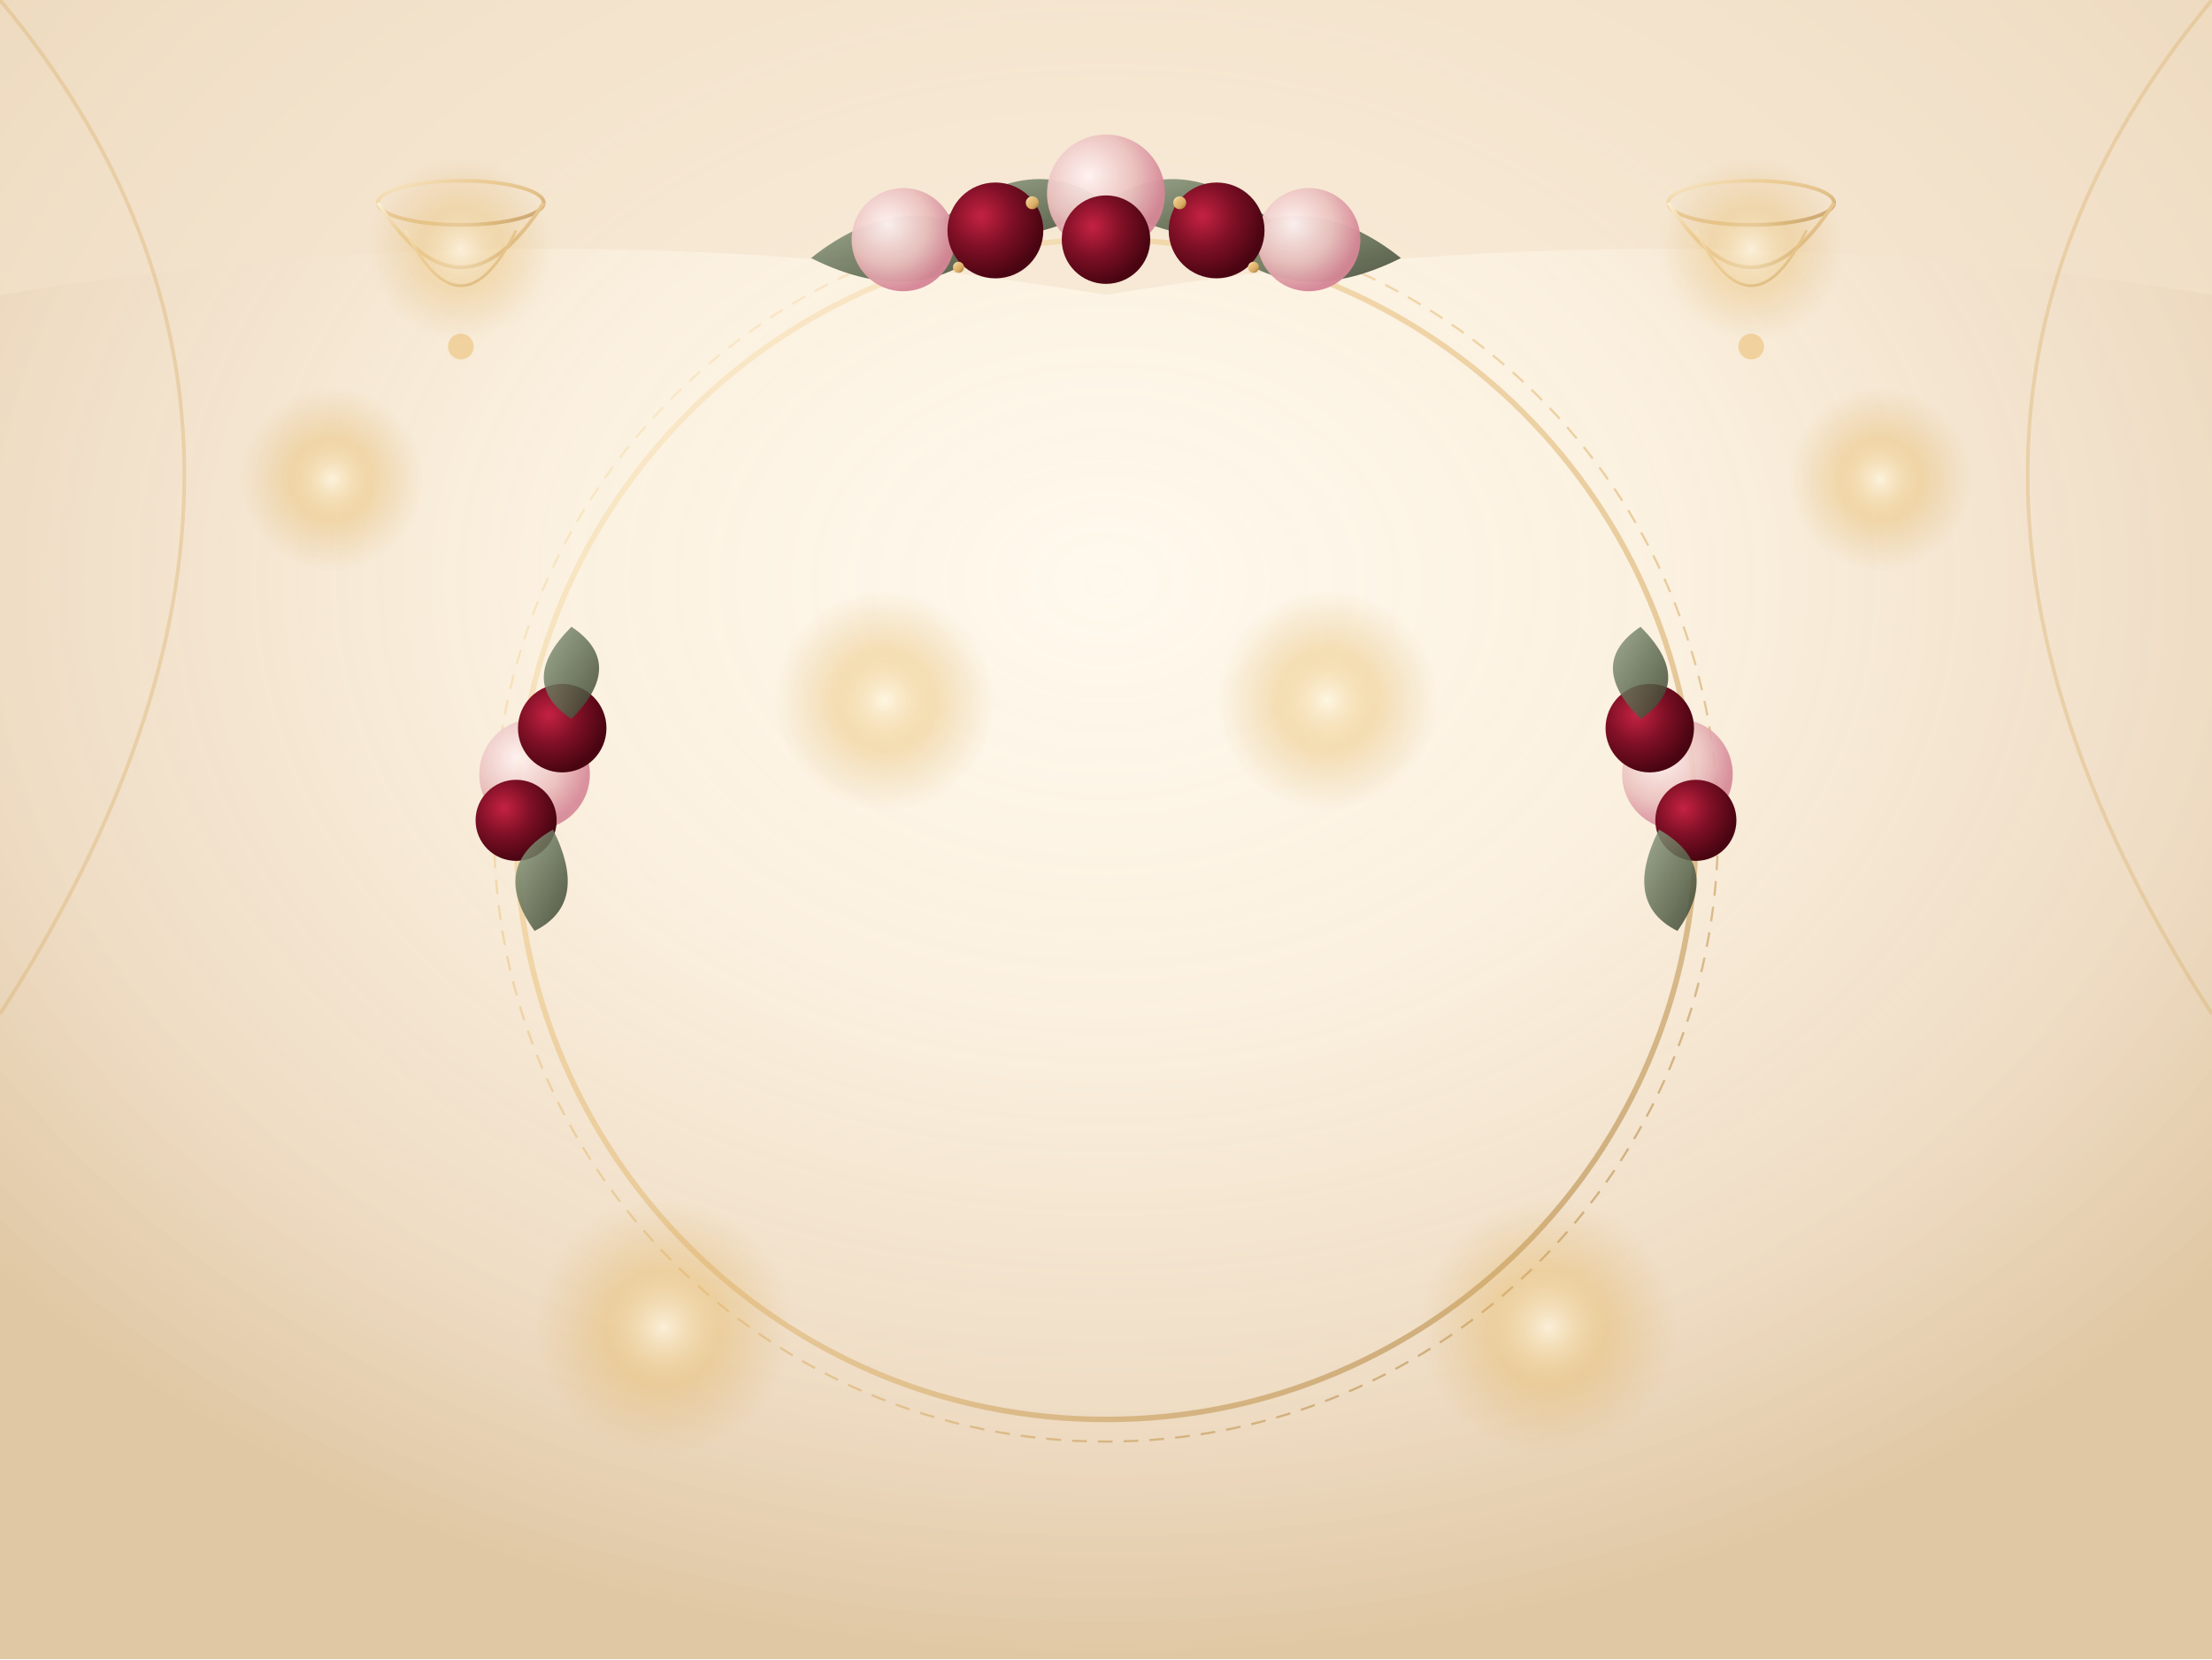
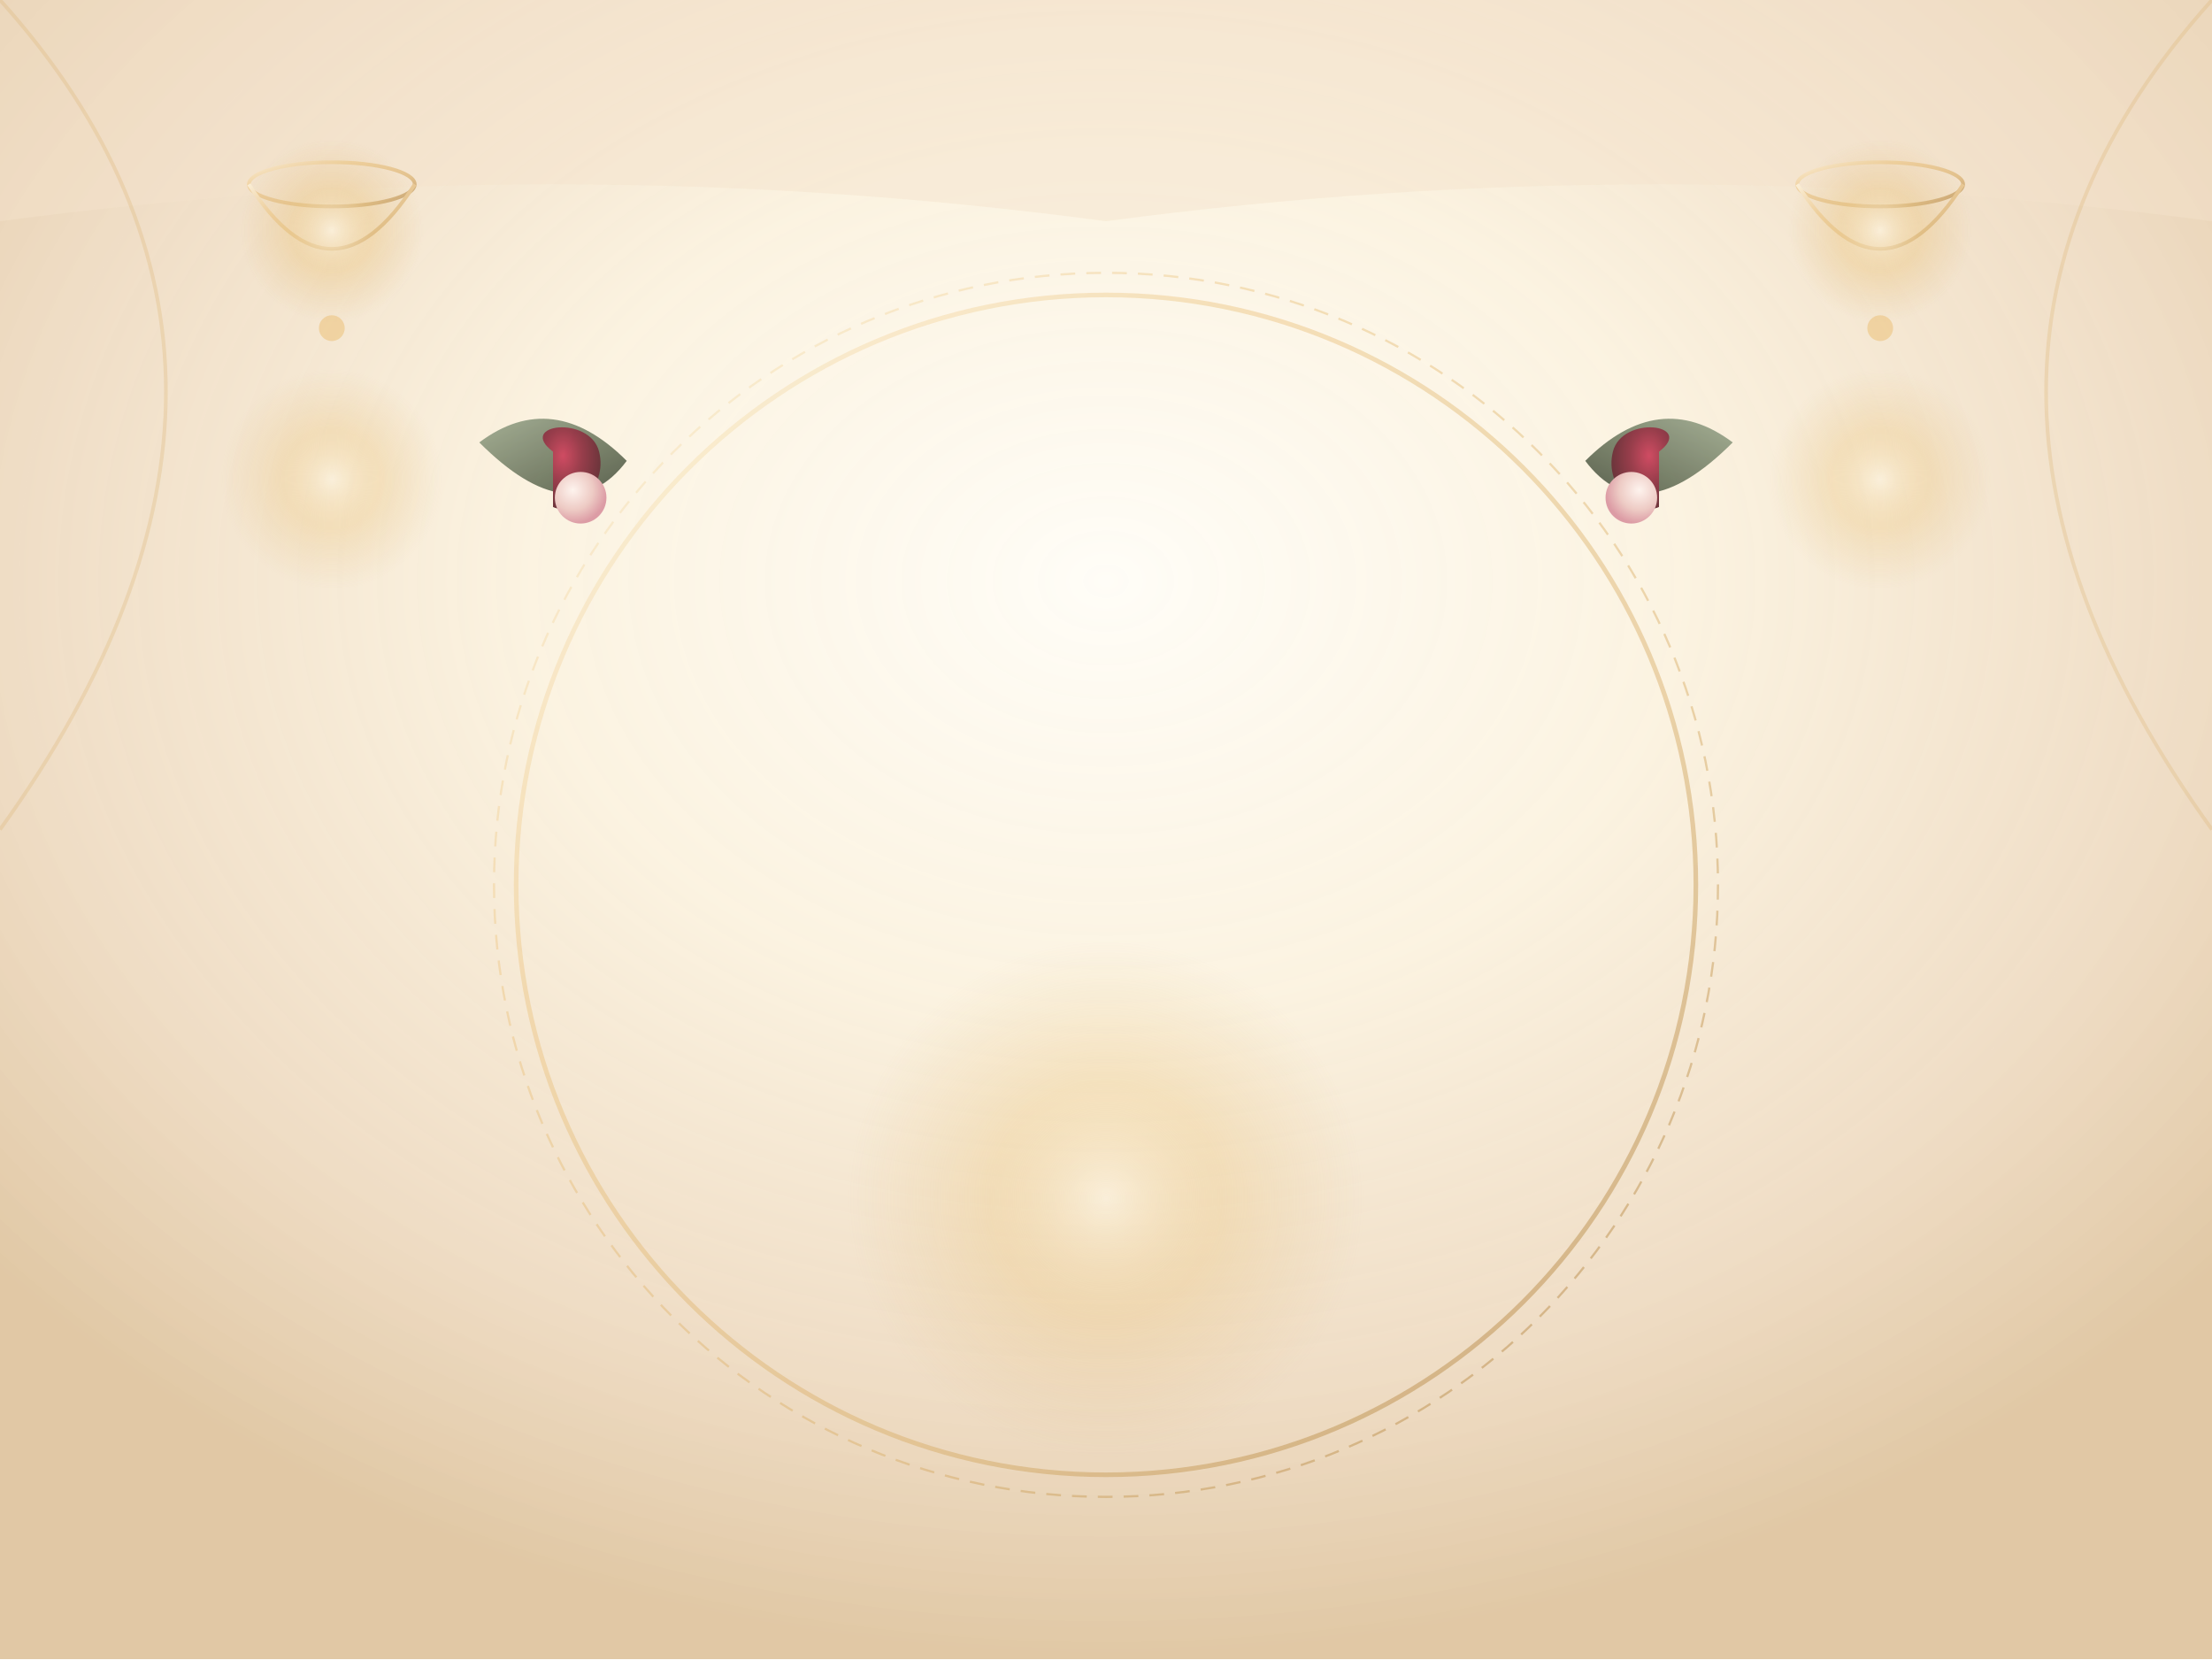
<svg xmlns="http://www.w3.org/2000/svg" viewBox="0 0 1200 900" width="100%" height="100%" preserveAspectRatio="xMidYMid slice">
  <defs>
    <radialGradient id="stageSpotlight" cx="50%" cy="35%" r="65%">
-       <stop offset="0%" stop-color="#FFF9ED" stop-opacity="1" />
-       <stop offset="40%" stop-color="#FBF0DE" stop-opacity="0.95" />
+       <stop offset="0%" stop-color="#FFFDF7" stop-opacity="1" />
+       <stop offset="40%" stop-color="#FBF2DF" stop-opacity="0.95" />
      <stop offset="75%" stop-color="#EEDAC0" stop-opacity="0.9" />
      <stop offset="100%" stop-color="#DFC5A0" stop-opacity="0.95" />
    </radialGradient>
    <radialGradient id="engRoseBurgundy" cx="35%" cy="35%" r="65%">
      <stop offset="0%" stop-color="#C52243" />
      <stop offset="50%" stop-color="#801026" />
      <stop offset="100%" stop-color="#4A0512" />
    </radialGradient>
    <radialGradient id="engPetalBlush" cx="35%" cy="35%" r="65%">
      <stop offset="0%" stop-color="#FFF3F1" />
      <stop offset="60%" stop-color="#EAC0BD" />
      <stop offset="100%" stop-color="#D58696" />
    </radialGradient>
    <linearGradient id="engGoldArch" x1="0%" y1="0%" x2="100%" y2="100%">
      <stop offset="0%" stop-color="#FFF5DB" />
      <stop offset="30%" stop-color="#ECC480" />
      <stop offset="65%" stop-color="#D7AB63" />
      <stop offset="100%" stop-color="#9C6B25" />
    </linearGradient>
    <linearGradient id="engLeafSage" x1="0%" y1="0%" x2="100%" y2="100%">
      <stop offset="0%" stop-color="#8E9E82" />
      <stop offset="60%" stop-color="#59654C" />
      <stop offset="100%" stop-color="#343D2C" />
    </linearGradient>
    <radialGradient id="engChandelierGlow" cx="50%" cy="50%" r="50%">
      <stop offset="0%" stop-color="#FFF6E0" stop-opacity="0.9" />
      <stop offset="45%" stop-color="#E5B458" stop-opacity="0.45" />
      <stop offset="100%" stop-color="#D7AB63" stop-opacity="0" />
    </radialGradient>
  </defs>
  <rect width="1200" height="900" fill="url(#stageSpotlight)" />
-   <path d="M 0 0 L 1200 0 L 1200 160 Q 900 110, 600 160 Q 300 110, 0 160 Z" fill="#F4E3CB" opacity="0.6" />
-   <path d="M 0 0 Q 200 240, 0 550" fill="none" stroke="#D7AB63" stroke-width="2" opacity="0.35" />
-   <path d="M 1200 0 Q 1000 240, 1200 550" fill="none" stroke="#D7AB63" stroke-width="2" opacity="0.35" />
-   <g transform="translate(250, 40)" opacity="0.65">
+   <path d="M 0 0 L 1200 0 L 1200 120 Q 900 80, 600 120 Q 300 80, 0 120 Z" fill="#F4E3CB" opacity="0.45" />
+   <path d="M 0 0 Q 180 200, 0 450" fill="none" stroke="#D7AB63" stroke-width="2" opacity="0.25" />
+   <path d="M 1200 0 Q 1020 200, 1200 450" fill="none" stroke="#D7AB63" stroke-width="2" opacity="0.25" />
+   <g transform="translate(180, 30)" opacity="0.6">
    <line x1="0" y1="0" x2="0" y2="70" stroke="url(#engGoldArch)" stroke-width="2.5" />
    <ellipse cx="0" cy="70" rx="45" ry="12" fill="none" stroke="url(#engGoldArch)" stroke-width="2" />
    <path d="M -45 70 Q 0 140, 45 70" fill="none" stroke="url(#engGoldArch)" stroke-width="2" />
-     <path d="M -30 85 Q 0 145, 30 85" fill="none" stroke="url(#engGoldArch)" stroke-width="1.5" />
    <circle cx="0" cy="148" r="7" fill="#ECC480" />
    <circle cx="0" cy="95" r="50" fill="url(#engChandelierGlow)" />
  </g>
-   <g transform="translate(950, 40)" opacity="0.65">
+   <g transform="translate(1020, 30)" opacity="0.6">
    <line x1="0" y1="0" x2="0" y2="70" stroke="url(#engGoldArch)" stroke-width="2.5" />
    <ellipse cx="0" cy="70" rx="45" ry="12" fill="none" stroke="url(#engGoldArch)" stroke-width="2" />
    <path d="M -45 70 Q 0 140, 45 70" fill="none" stroke="url(#engGoldArch)" stroke-width="2" />
-     <path d="M -30 85 Q 0 145, 30 85" fill="none" stroke="url(#engGoldArch)" stroke-width="1.5" />
    <circle cx="0" cy="148" r="7" fill="#ECC480" />
    <circle cx="0" cy="95" r="50" fill="url(#engChandelierGlow)" />
  </g>
-   <g transform="translate(600, 450)" opacity="0.55">
-     <circle cx="0" cy="0" r="320" fill="none" stroke="url(#engGoldArch)" stroke-width="3" />
+   <g transform="translate(600, 480)" opacity="0.45">
+     <circle cx="0" cy="0" r="320" fill="none" stroke="url(#engGoldArch)" stroke-width="2.5" />
    <circle cx="0" cy="0" r="332" fill="none" stroke="url(#engGoldArch)" stroke-width="1.2" stroke-dasharray="8,6" />
  </g>
- 
-   
-   {/* Top Arch Floral Swag */}
-   <g transform="translate(600, 140)">
-     <path d="M -160 0 Q -110 -40, -60 -10 Q -100 30, -160 0 Z" fill="url(#engLeafSage)" opacity="0.85" />
-     <path d="M 60 -10 Q 110 -40, 160 0 Q 100 30, 60 -10 Z" fill="url(#engLeafSage)" opacity="0.85" />
-     <path d="M -90 -20 Q -40 -60, 0 -30 Q -50 0, -90 -20 Z" fill="url(#engLeafSage)" opacity="0.85" />
-     <path d="M 0 -30 Q 40 -60, 90 -20 Q 50 0, 0 -30 Z" fill="url(#engLeafSage)" opacity="0.85" />
-     <circle cx="-110" cy="-10" r="28" fill="url(#engPetalBlush)" opacity="0.95" />
-     <circle cx="110" cy="-10" r="28" fill="url(#engPetalBlush)" opacity="0.95" />
-     <circle cx="0" cy="-35" r="32" fill="url(#engPetalBlush)" opacity="0.95" />
-     <circle cx="-60" cy="-15" r="26" fill="url(#engRoseBurgundy)" />
-     <circle cx="60" cy="-15" r="26" fill="url(#engRoseBurgundy)" />
-     <circle cx="0" cy="-10" r="24" fill="url(#engRoseBurgundy)" />
-     <circle cx="-40" cy="-30" r="3.5" fill="url(#engGoldArch)" />
-     <circle cx="40" cy="-30" r="3.5" fill="url(#engGoldArch)" />
-     <circle cx="-80" cy="5" r="3" fill="url(#engGoldArch)" />
-     <circle cx="80" cy="5" r="3" fill="url(#engGoldArch)" />
+   <g transform="translate(300, 260)" opacity="0.8">
+     <path d="M -40 -20 Q 0 -50, 40 -10 Q 10 30, -40 -20 Z" fill="url(#engLeafSage)" />
+     <path d="M 0 -15 C -20 -30, 20 -35, 25 -15 C 30 5, 10 20, 0 15 Z" fill="url(#engRoseBurgundy)" />
+     <circle cx="15" cy="10" r="14" fill="url(#engPetalBlush)" />
  </g>
- 
-   {/* Left Arch Floral Cluster */}
-   <g transform="translate(290, 420)">
-     <circle cx="0" cy="0" r="30" fill="url(#engPetalBlush)" opacity="0.9" />
-     <circle cx="15" cy="-25" r="24" fill="url(#engRoseBurgundy)" />
-     <circle cx="-10" cy="25" r="22" fill="url(#engRoseBurgundy)" />
-     <path d="M 10 30 Q 30 70, 0 85 Q -25 50, 10 30 Z" fill="url(#engLeafSage)" opacity="0.85" />
-     <path d="M 20 -30 Q 50 -60, 20 -80 Q -10 -50, 20 -30 Z" fill="url(#engLeafSage)" opacity="0.85" />
+   <g transform="translate(900, 260) scale(-1, 1)" opacity="0.8">
+     <path d="M -40 -20 Q 0 -50, 40 -10 Q 10 30, -40 -20 Z" fill="url(#engLeafSage)" />
+     <path d="M 0 -15 C -20 -30, 20 -35, 25 -15 C 30 5, 10 20, 0 15 Z" fill="url(#engRoseBurgundy)" />
+     <circle cx="15" cy="10" r="14" fill="url(#engPetalBlush)" />
  </g>
- 
-   {/* Right Arch Floral Cluster */}
-   <g transform="translate(910, 420)">
-     <circle cx="0" cy="0" r="30" fill="url(#engPetalBlush)" opacity="0.9" />
-     <circle cx="-15" cy="-25" r="24" fill="url(#engRoseBurgundy)" />
-     <circle cx="10" cy="25" r="22" fill="url(#engRoseBurgundy)" />
-     <path d="M -10 30 Q -30 70, 0 85 Q 25 50, -10 30 Z" fill="url(#engLeafSage)" opacity="0.85" />
-     <path d="M -20 -30 Q -50 -60, -20 -80 Q 10 -50, -20 -30 Z" fill="url(#engLeafSage)" opacity="0.85" />
-   </g>
-   <g opacity="0.8">
-     <circle cx="180" cy="260" r="50" fill="url(#engChandelierGlow)" />
-     <circle cx="1020" cy="260" r="50" fill="url(#engChandelierGlow)" />
-     <circle cx="480" cy="380" r="60" fill="url(#engChandelierGlow)" />
-     <circle cx="720" cy="380" r="60" fill="url(#engChandelierGlow)" />
-     <circle cx="360" cy="720" r="70" fill="url(#engChandelierGlow)" />
-     <circle cx="840" cy="720" r="70" fill="url(#engChandelierGlow)" />
+   <g opacity="0.5">
+     <circle cx="180" cy="260" r="60" fill="url(#engChandelierGlow)" />
+     <circle cx="1020" cy="260" r="60" fill="url(#engChandelierGlow)" />
+     <circle cx="600" cy="650" r="140" fill="url(#engChandelierGlow)" />
  </g>
</svg>
